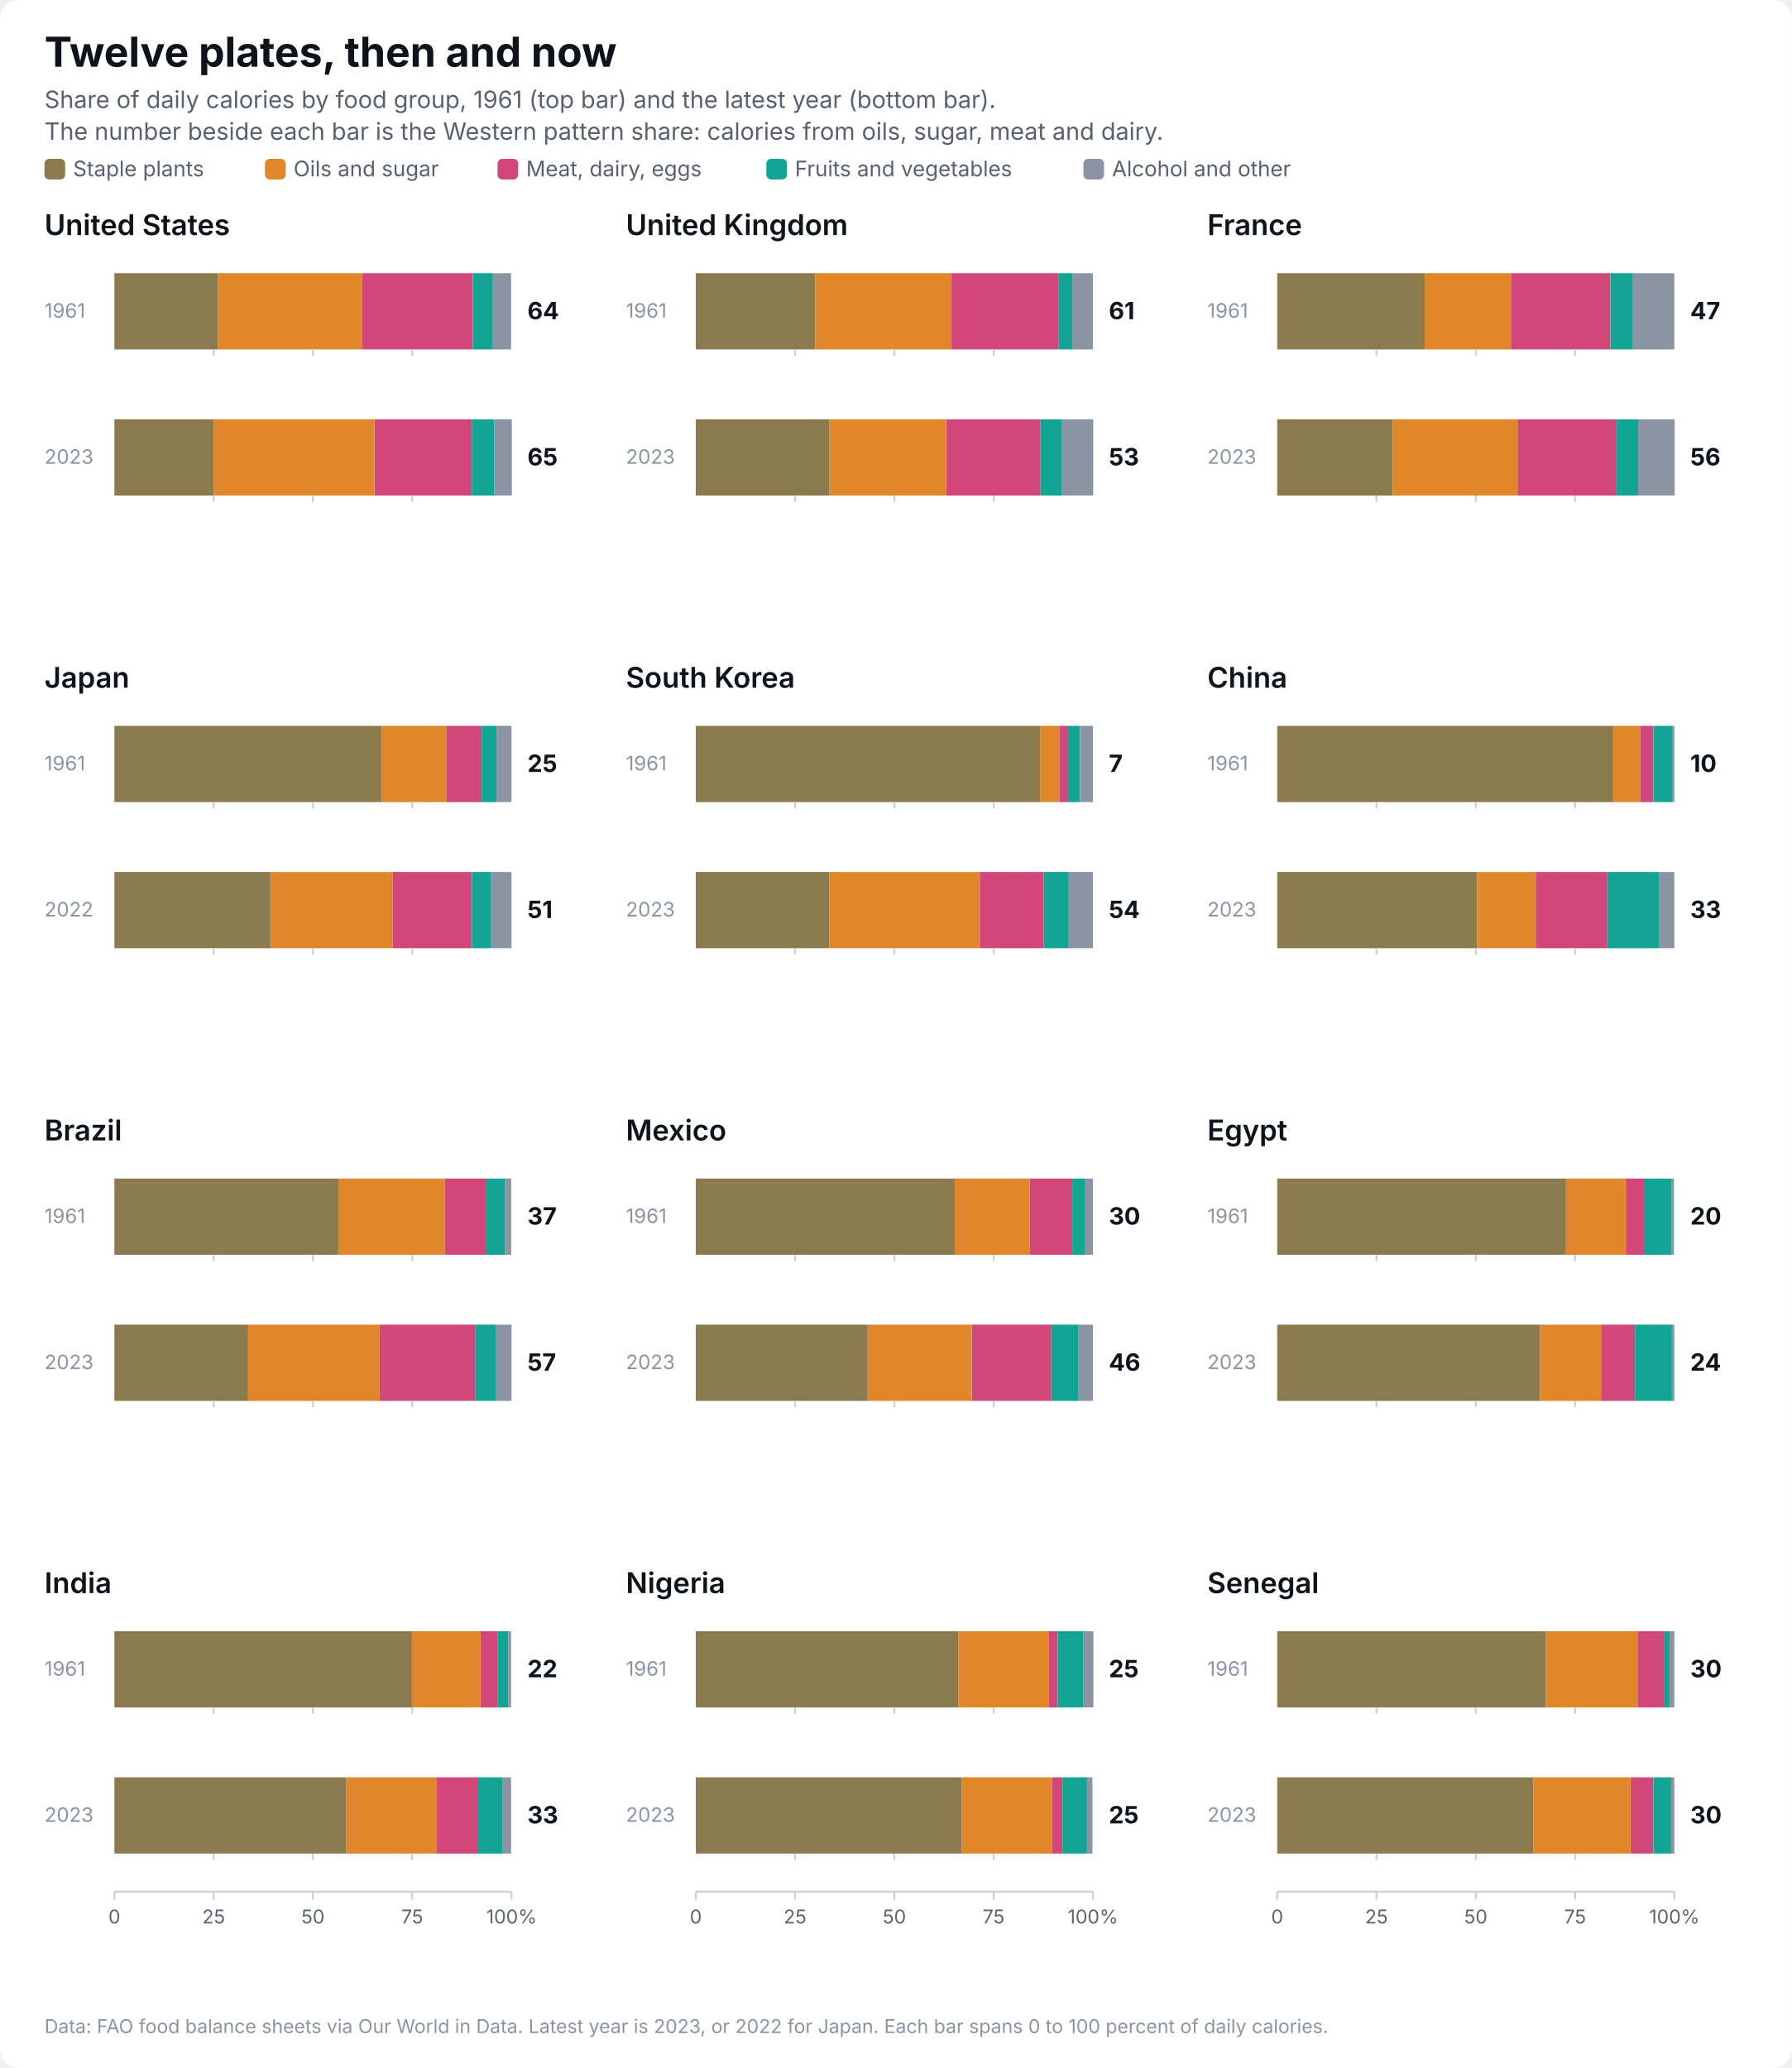
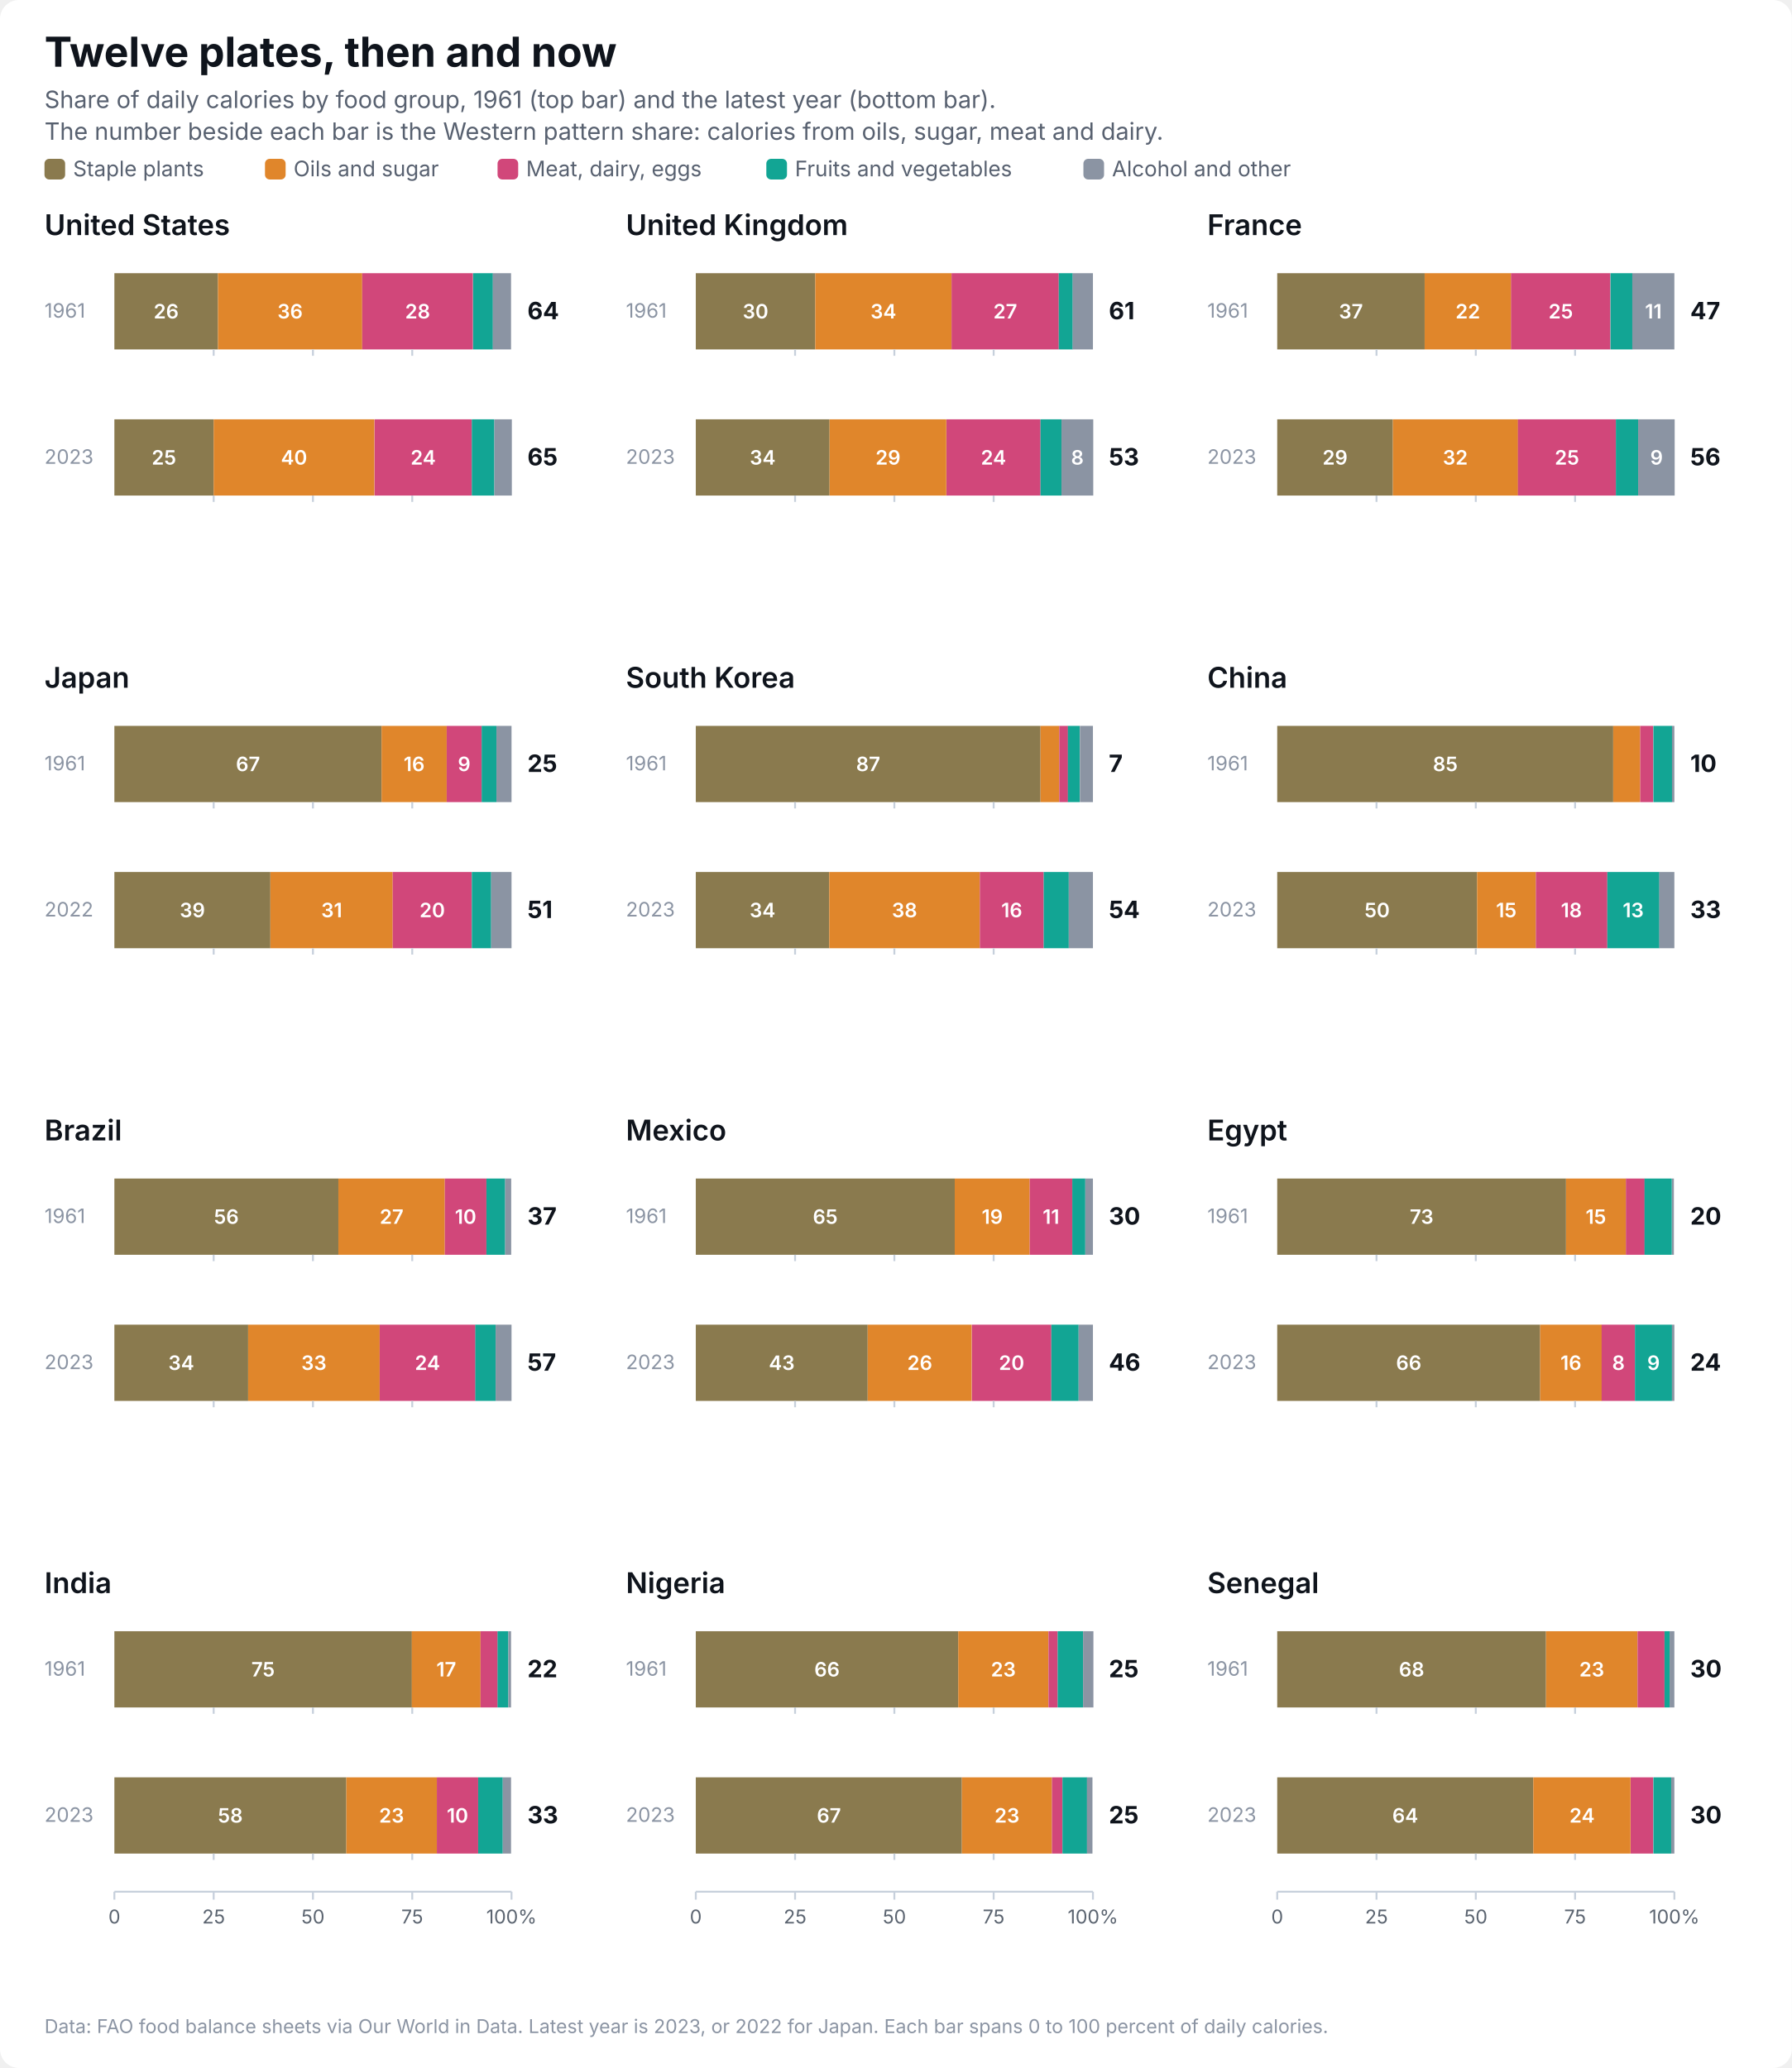
<svg xmlns="http://www.w3.org/2000/svg" viewBox="0 0 1128 1302" role="img" aria-label="Twelve countries shown as pairs of stacked bars, their diets in 1961 and in the most recent year, as shares of daily calories. Beside each bar is the share coming from oils, sugar, meat and dairy, the Western pattern. In 1961 that number is 64 for the United States but only 7 for South Korea and 10 for China. By 2023 South Korea reaches 54, China 33, and Brazil 57, while Nigeria and Senegal barely move. The plates converge toward the Western pattern.">
  <style>
 .bg{fill:#ffffff}
 .t{fill:#0f141c;font:700 26px system-ui,-apple-system,Segoe UI,sans-serif}
 .sub{fill:#586170;font:15px system-ui,-apple-system,Segoe UI,sans-serif}
 .cty{fill:#0f141c;font:600 18px system-ui,-apple-system,Segoe UI,sans-serif}
 .yr{fill:#8b94a3;font:12.5px system-ui,-apple-system,Segoe UI,sans-serif}
 .num{fill:#0f141c;font:700 15px system-ui,-apple-system,Segoe UI,sans-serif}
 .axisl{stroke:#c7d0dc;stroke-width:1.2}
+  .segnum{fill:#ffffff;font:600 12.5px system-ui,-apple-system,Segoe UI,sans-serif}
 .tick2{fill:#5b6470;font:12px system-ui,-apple-system,Segoe UI,sans-serif}
 .lg{fill:#586170;font:13.5px system-ui,-apple-system,Segoe UI,sans-serif}
 .src{fill:#8b94a3;font:12px system-ui,-apple-system,Segoe UI,sans-serif}
 @media (prefers-color-scheme:dark){.bg{fill:#0f141c}.t{fill:#e7eef7}.sub{fill:#94a1b2}
 .cty{fill:#e7eef7}.yr{fill:#6b7688}.num{fill:#e7eef7}.axisl{stroke:#33415a}.tick2{fill:#94a1b2}.lg{fill:#94a1b2}.src{fill:#6b7688}}
</style>
  <rect class="bg" width="1128" height="1302" rx="12" />
  <text class="t" x="28" y="42">Twelve plates, then and now</text>
  <text class="sub" x="28" y="68">Share of daily calories by food group, 1961 (top bar) and the latest year (bottom bar).</text>
  <text class="sub" x="28" y="88">The number beside each bar is the Western pattern share: calories from oils, sugar, meat and dairy.</text>
  <rect x="28" y="100" width="13" height="13" rx="3" fill="#8a7a4e" />
  <text class="lg" x="46" y="111">Staple plants</text>
  <rect x="166.8" y="100" width="13" height="13" rx="3" fill="#e0862b" />
  <text class="lg" x="184.8" y="111">Oils and sugar</text>
  <rect x="313.2" y="100" width="13" height="13" rx="3" fill="#d1477a" />
  <text class="lg" x="331.2" y="111">Meat, dairy, eggs</text>
  <rect x="482.4" y="100" width="13" height="13" rx="3" fill="#12a594" />
  <text class="lg" x="500.4" y="111">Fruits and vegetables</text>
  <rect x="682.0" y="100" width="13" height="13" rx="3" fill="#8b94a3" />
  <text class="lg" x="700.0" y="111">Alcohol and other</text>
  <text class="cty" x="28" y="148">United States</text>
  <text class="yr" x="28" y="200.0">1961</text>
  <rect x="72.0" y="172" width="65.2" height="48" fill="#8a7a4e" />
+   <text class="segnum" x="104.6" y="200.5" text-anchor="middle">26</text>
  <rect x="137.2" y="172" width="90.8" height="48" fill="#e0862b" />
+   <text class="segnum" x="182.6" y="200.5" text-anchor="middle">36</text>
  <rect x="228.0" y="172" width="69.7" height="48" fill="#d1477a" />
+   <text class="segnum" x="262.9" y="200.5" text-anchor="middle">28</text>
  <rect x="297.8" y="172" width="12.5" height="48" fill="#12a594" />
  <rect x="310.2" y="172" width="11.5" height="48" fill="#8b94a3" />
  <text class="num" x="332.0" y="201.0">64</text>
  <line class="axisl" x1="134.5" y1="220" x2="134.5" y2="224" />
  <line class="axisl" x1="197.0" y1="220" x2="197.0" y2="224" />
  <line class="axisl" x1="259.5" y1="220" x2="259.5" y2="224" />
  <text class="yr" x="28" y="292.0">2023</text>
  <rect x="72.0" y="264" width="62.5" height="48" fill="#8a7a4e" />
+   <text class="segnum" x="103.2" y="292.5" text-anchor="middle">25</text>
  <rect x="134.5" y="264" width="101.2" height="48" fill="#e0862b" />
+   <text class="segnum" x="185.1" y="292.5" text-anchor="middle">40</text>
  <rect x="235.8" y="264" width="61.2" height="48" fill="#d1477a" />
+   <text class="segnum" x="266.4" y="292.5" text-anchor="middle">24</text>
  <rect x="297.0" y="264" width="14.2" height="48" fill="#12a594" />
  <rect x="311.2" y="264" width="11.0" height="48" fill="#8b94a3" />
  <text class="num" x="332.0" y="293.0">65</text>
  <line class="axisl" x1="134.5" y1="312" x2="134.5" y2="316" />
  <line class="axisl" x1="197.0" y1="312" x2="197.0" y2="316" />
  <line class="axisl" x1="259.5" y1="312" x2="259.5" y2="316" />
  <text class="cty" x="394" y="148">United Kingdom</text>
  <text class="yr" x="394" y="200.0">1961</text>
  <rect x="438.0" y="172" width="75.2" height="48" fill="#8a7a4e" />
+   <text class="segnum" x="475.6" y="200.5" text-anchor="middle">30</text>
  <rect x="513.2" y="172" width="85.8" height="48" fill="#e0862b" />
+   <text class="segnum" x="556.1" y="200.5" text-anchor="middle">34</text>
  <rect x="599.0" y="172" width="67.5" height="48" fill="#d1477a" />
+   <text class="segnum" x="632.8" y="200.5" text-anchor="middle">27</text>
  <rect x="666.5" y="172" width="8.8" height="48" fill="#12a594" />
  <rect x="675.2" y="172" width="12.8" height="48" fill="#8b94a3" />
  <text class="num" x="698.0" y="201.0">61</text>
  <line class="axisl" x1="500.5" y1="220" x2="500.5" y2="224" />
  <line class="axisl" x1="563.0" y1="220" x2="563.0" y2="224" />
  <line class="axisl" x1="625.5" y1="220" x2="625.5" y2="224" />
  <text class="yr" x="394" y="292.0">2023</text>
  <rect x="438.0" y="264" width="84.2" height="48" fill="#8a7a4e" />
+   <text class="segnum" x="480.1" y="292.5" text-anchor="middle">34</text>
  <rect x="522.2" y="264" width="73.5" height="48" fill="#e0862b" />
+   <text class="segnum" x="559.0" y="292.5" text-anchor="middle">29</text>
  <rect x="595.8" y="264" width="59.2" height="48" fill="#d1477a" />
+   <text class="segnum" x="625.4" y="292.5" text-anchor="middle">24</text>
  <rect x="655.0" y="264" width="13.2" height="48" fill="#12a594" />
  <rect x="668.2" y="264" width="20.0" height="48" fill="#8b94a3" />
+   <text class="segnum" x="678.2" y="292.5" text-anchor="middle">8</text>
  <text class="num" x="698.0" y="293.0">53</text>
  <line class="axisl" x1="500.5" y1="312" x2="500.5" y2="316" />
  <line class="axisl" x1="563.0" y1="312" x2="563.0" y2="316" />
  <line class="axisl" x1="625.5" y1="312" x2="625.5" y2="316" />
  <text class="cty" x="760" y="148">France</text>
  <text class="yr" x="760" y="200.0">1961</text>
  <rect x="804.0" y="172" width="92.8" height="48" fill="#8a7a4e" />
+   <text class="segnum" x="850.4" y="200.5" text-anchor="middle">37</text>
  <rect x="896.8" y="172" width="54.5" height="48" fill="#e0862b" />
+   <text class="segnum" x="924.0" y="200.5" text-anchor="middle">22</text>
  <rect x="951.2" y="172" width="62.5" height="48" fill="#d1477a" />
+   <text class="segnum" x="982.5" y="200.5" text-anchor="middle">25</text>
  <rect x="1013.8" y="172" width="13.8" height="48" fill="#12a594" />
  <rect x="1027.5" y="172" width="26.5" height="48" fill="#8b94a3" />
+   <text class="segnum" x="1040.8" y="200.5" text-anchor="middle">11</text>
  <text class="num" x="1064.0" y="201.0">47</text>
  <line class="axisl" x1="866.5" y1="220" x2="866.5" y2="224" />
  <line class="axisl" x1="929.0" y1="220" x2="929.0" y2="224" />
  <line class="axisl" x1="991.5" y1="220" x2="991.5" y2="224" />
  <text class="yr" x="760" y="292.0">2023</text>
  <rect x="804.0" y="264" width="72.8" height="48" fill="#8a7a4e" />
+   <text class="segnum" x="840.4" y="292.5" text-anchor="middle">29</text>
  <rect x="876.8" y="264" width="78.8" height="48" fill="#e0862b" />
+   <text class="segnum" x="916.1" y="292.5" text-anchor="middle">32</text>
  <rect x="955.5" y="264" width="61.8" height="48" fill="#d1477a" />
+   <text class="segnum" x="986.4" y="292.5" text-anchor="middle">25</text>
  <rect x="1017.2" y="264" width="14.0" height="48" fill="#12a594" />
  <rect x="1031.2" y="264" width="23.0" height="48" fill="#8b94a3" />
+   <text class="segnum" x="1042.8" y="292.5" text-anchor="middle">9</text>
  <text class="num" x="1064.0" y="293.0">56</text>
  <line class="axisl" x1="866.5" y1="312" x2="866.5" y2="316" />
  <line class="axisl" x1="929.0" y1="312" x2="929.0" y2="316" />
  <line class="axisl" x1="991.5" y1="312" x2="991.5" y2="316" />
  <text class="cty" x="28" y="433">Japan</text>
  <text class="yr" x="28" y="485.0">1961</text>
  <rect x="72.0" y="457" width="168.2" height="48" fill="#8a7a4e" />
+   <text class="segnum" x="156.1" y="485.5" text-anchor="middle">67</text>
  <rect x="240.2" y="457" width="41.0" height="48" fill="#e0862b" />
+   <text class="segnum" x="260.7" y="485.5" text-anchor="middle">16</text>
  <rect x="281.2" y="457" width="22.0" height="48" fill="#d1477a" />
+   <text class="segnum" x="292.2" y="485.5" text-anchor="middle">9</text>
  <rect x="303.2" y="457" width="9.3" height="48" fill="#12a594" />
  <rect x="312.5" y="457" width="9.5" height="48" fill="#8b94a3" />
  <text class="num" x="332.0" y="486.0">25</text>
  <line class="axisl" x1="134.5" y1="505" x2="134.5" y2="509" />
  <line class="axisl" x1="197.0" y1="505" x2="197.0" y2="509" />
  <line class="axisl" x1="259.5" y1="505" x2="259.5" y2="509" />
  <text class="yr" x="28" y="577.0">2022</text>
  <rect x="72.0" y="549" width="98.2" height="48" fill="#8a7a4e" />
+   <text class="segnum" x="121.1" y="577.5" text-anchor="middle">39</text>
  <rect x="170.2" y="549" width="77.0" height="48" fill="#e0862b" />
+   <text class="segnum" x="208.8" y="577.5" text-anchor="middle">31</text>
  <rect x="247.2" y="549" width="49.7" height="48" fill="#d1477a" />
+   <text class="segnum" x="272.1" y="577.5" text-anchor="middle">20</text>
  <rect x="297.0" y="549" width="12.2" height="48" fill="#12a594" />
  <rect x="309.2" y="549" width="12.8" height="48" fill="#8b94a3" />
  <text class="num" x="332.0" y="578.0">51</text>
  <line class="axisl" x1="134.5" y1="597" x2="134.5" y2="601" />
  <line class="axisl" x1="197.0" y1="597" x2="197.0" y2="601" />
  <line class="axisl" x1="259.5" y1="597" x2="259.5" y2="601" />
  <text class="cty" x="394" y="433">South Korea</text>
  <text class="yr" x="394" y="485.0">1961</text>
  <rect x="438.0" y="457" width="217.0" height="48" fill="#8a7a4e" />
+   <text class="segnum" x="546.5" y="485.5" text-anchor="middle">87</text>
  <rect x="655.0" y="457" width="11.8" height="48" fill="#e0862b" />
  <rect x="666.8" y="457" width="5.5" height="48" fill="#d1477a" />
  <rect x="672.2" y="457" width="7.5" height="48" fill="#12a594" />
  <rect x="679.8" y="457" width="8.2" height="48" fill="#8b94a3" />
  <text class="num" x="698.0" y="486.0">7</text>
  <line class="axisl" x1="500.5" y1="505" x2="500.5" y2="509" />
  <line class="axisl" x1="563.0" y1="505" x2="563.0" y2="509" />
  <line class="axisl" x1="625.5" y1="505" x2="625.5" y2="509" />
  <text class="yr" x="394" y="577.0">2023</text>
  <rect x="438.0" y="549" width="84.0" height="48" fill="#8a7a4e" />
+   <text class="segnum" x="480.0" y="577.5" text-anchor="middle">34</text>
  <rect x="522.0" y="549" width="94.8" height="48" fill="#e0862b" />
+   <text class="segnum" x="569.4" y="577.5" text-anchor="middle">38</text>
  <rect x="616.8" y="549" width="40.2" height="48" fill="#d1477a" />
+   <text class="segnum" x="636.9" y="577.5" text-anchor="middle">16</text>
  <rect x="657.0" y="549" width="15.8" height="48" fill="#12a594" />
  <rect x="672.8" y="549" width="15.2" height="48" fill="#8b94a3" />
  <text class="num" x="698.0" y="578.0">54</text>
  <line class="axisl" x1="500.5" y1="597" x2="500.5" y2="601" />
  <line class="axisl" x1="563.0" y1="597" x2="563.0" y2="601" />
  <line class="axisl" x1="625.5" y1="597" x2="625.5" y2="601" />
  <text class="cty" x="760" y="433">China</text>
  <text class="yr" x="760" y="485.0">1961</text>
  <rect x="804.0" y="457" width="211.5" height="48" fill="#8a7a4e" />
+   <text class="segnum" x="909.8" y="485.5" text-anchor="middle">85</text>
  <rect x="1015.5" y="457" width="17.0" height="48" fill="#e0862b" />
  <rect x="1032.5" y="457" width="8.2" height="48" fill="#d1477a" />
  <rect x="1040.8" y="457" width="11.8" height="48" fill="#12a594" />
  <rect x="1052.5" y="457" width="1.5" height="48" fill="#8b94a3" />
  <text class="num" x="1064.0" y="486.0">10</text>
  <line class="axisl" x1="866.5" y1="505" x2="866.5" y2="509" />
  <line class="axisl" x1="929.0" y1="505" x2="929.0" y2="509" />
  <line class="axisl" x1="991.5" y1="505" x2="991.5" y2="509" />
  <text class="yr" x="760" y="577.0">2023</text>
  <rect x="804.0" y="549" width="125.8" height="48" fill="#8a7a4e" />
+   <text class="segnum" x="866.9" y="577.5" text-anchor="middle">50</text>
  <rect x="929.8" y="549" width="37.0" height="48" fill="#e0862b" />
+   <text class="segnum" x="948.2" y="577.5" text-anchor="middle">15</text>
  <rect x="966.8" y="549" width="45.0" height="48" fill="#d1477a" />
+   <text class="segnum" x="989.2" y="577.5" text-anchor="middle">18</text>
  <rect x="1011.8" y="549" width="32.8" height="48" fill="#12a594" />
+   <text class="segnum" x="1028.1" y="577.5" text-anchor="middle">13</text>
  <rect x="1044.5" y="549" width="9.5" height="48" fill="#8b94a3" />
  <text class="num" x="1064.0" y="578.0">33</text>
  <line class="axisl" x1="866.5" y1="597" x2="866.5" y2="601" />
  <line class="axisl" x1="929.0" y1="597" x2="929.0" y2="601" />
  <line class="axisl" x1="991.5" y1="597" x2="991.5" y2="601" />
  <text class="cty" x="28" y="718">Brazil</text>
  <text class="yr" x="28" y="770.0">1961</text>
  <rect x="72.0" y="742" width="141.0" height="48" fill="#8a7a4e" />
+   <text class="segnum" x="142.5" y="770.5" text-anchor="middle">56</text>
  <rect x="213.0" y="742" width="67.0" height="48" fill="#e0862b" />
+   <text class="segnum" x="246.5" y="770.5" text-anchor="middle">27</text>
  <rect x="280.0" y="742" width="26.2" height="48" fill="#d1477a" />
+   <text class="segnum" x="293.1" y="770.5" text-anchor="middle">10</text>
  <rect x="306.2" y="742" width="11.8" height="48" fill="#12a594" />
  <rect x="318.0" y="742" width="3.8" height="48" fill="#8b94a3" />
  <text class="num" x="332.0" y="771.0">37</text>
  <line class="axisl" x1="134.5" y1="790" x2="134.5" y2="794" />
  <line class="axisl" x1="197.0" y1="790" x2="197.0" y2="794" />
  <line class="axisl" x1="259.5" y1="790" x2="259.5" y2="794" />
  <text class="yr" x="28" y="862.0">2023</text>
  <rect x="72.0" y="834" width="84.2" height="48" fill="#8a7a4e" />
+   <text class="segnum" x="114.1" y="862.5" text-anchor="middle">34</text>
  <rect x="156.2" y="834" width="82.8" height="48" fill="#e0862b" />
+   <text class="segnum" x="197.6" y="862.5" text-anchor="middle">33</text>
  <rect x="239.0" y="834" width="60.3" height="48" fill="#d1477a" />
+   <text class="segnum" x="269.1" y="862.5" text-anchor="middle">24</text>
  <rect x="299.2" y="834" width="12.8" height="48" fill="#12a594" />
  <rect x="312.0" y="834" width="10.0" height="48" fill="#8b94a3" />
  <text class="num" x="332.0" y="863.0">57</text>
  <line class="axisl" x1="134.5" y1="882" x2="134.5" y2="886" />
  <line class="axisl" x1="197.0" y1="882" x2="197.0" y2="886" />
  <line class="axisl" x1="259.5" y1="882" x2="259.5" y2="886" />
  <text class="cty" x="394" y="718">Mexico</text>
  <text class="yr" x="394" y="770.0">1961</text>
  <rect x="438.0" y="742" width="163.0" height="48" fill="#8a7a4e" />
+   <text class="segnum" x="519.5" y="770.5" text-anchor="middle">65</text>
  <rect x="601.0" y="742" width="47.2" height="48" fill="#e0862b" />
+   <text class="segnum" x="624.6" y="770.5" text-anchor="middle">19</text>
  <rect x="648.2" y="742" width="26.8" height="48" fill="#d1477a" />
+   <text class="segnum" x="661.6" y="770.5" text-anchor="middle">11</text>
  <rect x="675.0" y="742" width="8.2" height="48" fill="#12a594" />
  <rect x="683.2" y="742" width="4.8" height="48" fill="#8b94a3" />
  <text class="num" x="698.0" y="771.0">30</text>
  <line class="axisl" x1="500.5" y1="790" x2="500.5" y2="794" />
  <line class="axisl" x1="563.0" y1="790" x2="563.0" y2="794" />
  <line class="axisl" x1="625.5" y1="790" x2="625.5" y2="794" />
  <text class="yr" x="394" y="862.0">2023</text>
  <rect x="438.0" y="834" width="108.2" height="48" fill="#8a7a4e" />
+   <text class="segnum" x="492.1" y="862.5" text-anchor="middle">43</text>
  <rect x="546.2" y="834" width="65.5" height="48" fill="#e0862b" />
+   <text class="segnum" x="579.0" y="862.5" text-anchor="middle">26</text>
  <rect x="611.8" y="834" width="50.0" height="48" fill="#d1477a" />
+   <text class="segnum" x="636.8" y="862.5" text-anchor="middle">20</text>
  <rect x="661.8" y="834" width="17.2" height="48" fill="#12a594" />
  <rect x="679.0" y="834" width="9.0" height="48" fill="#8b94a3" />
  <text class="num" x="698.0" y="863.0">46</text>
  <line class="axisl" x1="500.5" y1="882" x2="500.5" y2="886" />
  <line class="axisl" x1="563.0" y1="882" x2="563.0" y2="886" />
  <line class="axisl" x1="625.5" y1="882" x2="625.5" y2="886" />
  <text class="cty" x="760" y="718">Egypt</text>
  <text class="yr" x="760" y="770.0">1961</text>
  <rect x="804.0" y="742" width="181.8" height="48" fill="#8a7a4e" />
+   <text class="segnum" x="894.9" y="770.5" text-anchor="middle">73</text>
  <rect x="985.8" y="742" width="37.8" height="48" fill="#e0862b" />
+   <text class="segnum" x="1004.6" y="770.5" text-anchor="middle">15</text>
  <rect x="1023.5" y="742" width="11.8" height="48" fill="#d1477a" />
  <rect x="1035.2" y="742" width="17.2" height="48" fill="#12a594" />
  <rect x="1052.5" y="742" width="1.2" height="48" fill="#8b94a3" />
  <text class="num" x="1064.0" y="771.0">20</text>
  <line class="axisl" x1="866.5" y1="790" x2="866.5" y2="794" />
  <line class="axisl" x1="929.0" y1="790" x2="929.0" y2="794" />
  <line class="axisl" x1="991.5" y1="790" x2="991.5" y2="794" />
  <text class="yr" x="760" y="862.0">2023</text>
  <rect x="804.0" y="834" width="165.5" height="48" fill="#8a7a4e" />
+   <text class="segnum" x="886.8" y="862.5" text-anchor="middle">66</text>
  <rect x="969.5" y="834" width="38.8" height="48" fill="#e0862b" />
+   <text class="segnum" x="988.9" y="862.5" text-anchor="middle">16</text>
  <rect x="1008.2" y="834" width="21.0" height="48" fill="#d1477a" />
+   <text class="segnum" x="1018.8" y="862.5" text-anchor="middle">8</text>
  <rect x="1029.2" y="834" width="23.3" height="48" fill="#12a594" />
+   <text class="segnum" x="1040.9" y="862.5" text-anchor="middle">9</text>
  <rect x="1052.5" y="834" width="1.5" height="48" fill="#8b94a3" />
  <text class="num" x="1064.0" y="863.0">24</text>
  <line class="axisl" x1="866.5" y1="882" x2="866.5" y2="886" />
  <line class="axisl" x1="929.0" y1="882" x2="929.0" y2="886" />
  <line class="axisl" x1="991.5" y1="882" x2="991.5" y2="886" />
  <text class="cty" x="28" y="1003">India</text>
  <text class="yr" x="28" y="1055.0">1961</text>
  <rect x="72.0" y="1027" width="187.3" height="48" fill="#8a7a4e" />
+   <text class="segnum" x="165.6" y="1055.5" text-anchor="middle">75</text>
  <rect x="259.2" y="1027" width="43.3" height="48" fill="#e0862b" />
+   <text class="segnum" x="280.9" y="1055.5" text-anchor="middle">17</text>
  <rect x="302.5" y="1027" width="10.8" height="48" fill="#d1477a" />
  <rect x="313.2" y="1027" width="6.8" height="48" fill="#12a594" />
  <rect x="320.0" y="1027" width="1.7" height="48" fill="#8b94a3" />
  <text class="num" x="332.0" y="1056.0">22</text>
  <line class="axisl" x1="134.5" y1="1075" x2="134.5" y2="1079" />
  <line class="axisl" x1="197.0" y1="1075" x2="197.0" y2="1079" />
  <line class="axisl" x1="259.5" y1="1075" x2="259.5" y2="1079" />
  <text class="yr" x="28" y="1147.0">2023</text>
  <rect x="72.0" y="1119" width="146.0" height="48" fill="#8a7a4e" />
+   <text class="segnum" x="145.0" y="1147.5" text-anchor="middle">58</text>
  <rect x="218.0" y="1119" width="57.0" height="48" fill="#e0862b" />
+   <text class="segnum" x="246.5" y="1147.5" text-anchor="middle">23</text>
  <rect x="275.0" y="1119" width="26.0" height="48" fill="#d1477a" />
+   <text class="segnum" x="288.0" y="1147.5" text-anchor="middle">10</text>
  <rect x="301.0" y="1119" width="15.5" height="48" fill="#12a594" />
  <rect x="316.5" y="1119" width="5.2" height="48" fill="#8b94a3" />
  <text class="num" x="332.0" y="1148.0">33</text>
  <line class="axisl" x1="134.5" y1="1167" x2="134.5" y2="1171" />
  <line class="axisl" x1="197.0" y1="1167" x2="197.0" y2="1171" />
  <line class="axisl" x1="259.5" y1="1167" x2="259.5" y2="1171" />
  <text class="cty" x="394" y="1003">Nigeria</text>
  <text class="yr" x="394" y="1055.0">1961</text>
  <rect x="438.0" y="1027" width="165.2" height="48" fill="#8a7a4e" />
+   <text class="segnum" x="520.6" y="1055.5" text-anchor="middle">66</text>
  <rect x="603.2" y="1027" width="56.7" height="48" fill="#e0862b" />
+   <text class="segnum" x="631.6" y="1055.5" text-anchor="middle">23</text>
  <rect x="660.0" y="1027" width="5.8" height="48" fill="#d1477a" />
  <rect x="665.8" y="1027" width="16.0" height="48" fill="#12a594" />
  <rect x="681.8" y="1027" width="6.5" height="48" fill="#8b94a3" />
  <text class="num" x="698.0" y="1056.0">25</text>
  <line class="axisl" x1="500.5" y1="1075" x2="500.5" y2="1079" />
  <line class="axisl" x1="563.0" y1="1075" x2="563.0" y2="1079" />
  <line class="axisl" x1="625.5" y1="1075" x2="625.5" y2="1079" />
  <text class="yr" x="394" y="1147.0">2023</text>
  <rect x="438.0" y="1119" width="167.5" height="48" fill="#8a7a4e" />
+   <text class="segnum" x="521.8" y="1147.5" text-anchor="middle">67</text>
  <rect x="605.5" y="1119" width="56.7" height="48" fill="#e0862b" />
+   <text class="segnum" x="633.9" y="1147.5" text-anchor="middle">23</text>
  <rect x="662.2" y="1119" width="6.5" height="48" fill="#d1477a" />
  <rect x="668.8" y="1119" width="15.5" height="48" fill="#12a594" />
  <rect x="684.2" y="1119" width="3.5" height="48" fill="#8b94a3" />
  <text class="num" x="698.0" y="1148.0">25</text>
  <line class="axisl" x1="500.5" y1="1167" x2="500.5" y2="1171" />
  <line class="axisl" x1="563.0" y1="1167" x2="563.0" y2="1171" />
  <line class="axisl" x1="625.5" y1="1167" x2="625.5" y2="1171" />
  <text class="cty" x="760" y="1003">Senegal</text>
  <text class="yr" x="760" y="1055.0">1961</text>
  <rect x="804.0" y="1027" width="169.2" height="48" fill="#8a7a4e" />
+   <text class="segnum" x="888.6" y="1055.5" text-anchor="middle">68</text>
  <rect x="973.2" y="1027" width="57.5" height="48" fill="#e0862b" />
+   <text class="segnum" x="1002.0" y="1055.5" text-anchor="middle">23</text>
  <rect x="1030.8" y="1027" width="17.0" height="48" fill="#d1477a" />
  <rect x="1047.8" y="1027" width="3.3" height="48" fill="#12a594" />
  <rect x="1051.0" y="1027" width="3.0" height="48" fill="#8b94a3" />
  <text class="num" x="1064.0" y="1056.0">30</text>
  <line class="axisl" x1="866.5" y1="1075" x2="866.5" y2="1079" />
  <line class="axisl" x1="929.0" y1="1075" x2="929.0" y2="1079" />
  <line class="axisl" x1="991.5" y1="1075" x2="991.5" y2="1079" />
  <text class="yr" x="760" y="1147.0">2023</text>
  <rect x="804.0" y="1119" width="161.2" height="48" fill="#8a7a4e" />
+   <text class="segnum" x="884.6" y="1147.5" text-anchor="middle">64</text>
  <rect x="965.2" y="1119" width="61.2" height="48" fill="#e0862b" />
+   <text class="segnum" x="995.9" y="1147.5" text-anchor="middle">24</text>
  <rect x="1026.5" y="1119" width="14.2" height="48" fill="#d1477a" />
  <rect x="1040.8" y="1119" width="11.2" height="48" fill="#12a594" />
  <rect x="1052.0" y="1119" width="2.0" height="48" fill="#8b94a3" />
  <text class="num" x="1064.0" y="1148.0">30</text>
  <line class="axisl" x1="866.5" y1="1167" x2="866.5" y2="1171" />
  <line class="axisl" x1="929.0" y1="1167" x2="929.0" y2="1171" />
  <line class="axisl" x1="991.5" y1="1167" x2="991.5" y2="1171" />
  <line class="axisl" x1="72" y1="1191" x2="322" y2="1191" />
  <line class="axisl" x1="72.0" y1="1191" x2="72.0" y2="1196" />
  <text class="tick2" x="72.0" y="1211" text-anchor="middle">0</text>
  <line class="axisl" x1="134.5" y1="1191" x2="134.5" y2="1196" />
  <text class="tick2" x="134.5" y="1211" text-anchor="middle">25</text>
  <line class="axisl" x1="197.0" y1="1191" x2="197.0" y2="1196" />
  <text class="tick2" x="197.0" y="1211" text-anchor="middle">50</text>
  <line class="axisl" x1="259.5" y1="1191" x2="259.5" y2="1196" />
  <text class="tick2" x="259.5" y="1211" text-anchor="middle">75</text>
  <line class="axisl" x1="322.0" y1="1191" x2="322.0" y2="1196" />
  <text class="tick2" x="322.0" y="1211" text-anchor="middle">100%</text>
  <line class="axisl" x1="438" y1="1191" x2="688" y2="1191" />
  <line class="axisl" x1="438.0" y1="1191" x2="438.0" y2="1196" />
  <text class="tick2" x="438.0" y="1211" text-anchor="middle">0</text>
  <line class="axisl" x1="500.5" y1="1191" x2="500.5" y2="1196" />
  <text class="tick2" x="500.5" y="1211" text-anchor="middle">25</text>
  <line class="axisl" x1="563.0" y1="1191" x2="563.0" y2="1196" />
  <text class="tick2" x="563.0" y="1211" text-anchor="middle">50</text>
  <line class="axisl" x1="625.5" y1="1191" x2="625.5" y2="1196" />
  <text class="tick2" x="625.5" y="1211" text-anchor="middle">75</text>
  <line class="axisl" x1="688.0" y1="1191" x2="688.0" y2="1196" />
  <text class="tick2" x="688.0" y="1211" text-anchor="middle">100%</text>
  <line class="axisl" x1="804" y1="1191" x2="1054" y2="1191" />
  <line class="axisl" x1="804.0" y1="1191" x2="804.0" y2="1196" />
  <text class="tick2" x="804.0" y="1211" text-anchor="middle">0</text>
  <line class="axisl" x1="866.5" y1="1191" x2="866.5" y2="1196" />
  <text class="tick2" x="866.5" y="1211" text-anchor="middle">25</text>
  <line class="axisl" x1="929.0" y1="1191" x2="929.0" y2="1196" />
  <text class="tick2" x="929.0" y="1211" text-anchor="middle">50</text>
  <line class="axisl" x1="991.5" y1="1191" x2="991.5" y2="1196" />
  <text class="tick2" x="991.5" y="1211" text-anchor="middle">75</text>
  <line class="axisl" x1="1054.0" y1="1191" x2="1054.0" y2="1196" />
  <text class="tick2" x="1054.0" y="1211" text-anchor="middle">100%</text>
  <text class="src" x="28" y="1280">Data: FAO food balance sheets via Our World in Data. Latest year is 2023, or 2022 for Japan. Each bar spans 0 to 100 percent of daily calories.</text>
</svg>
